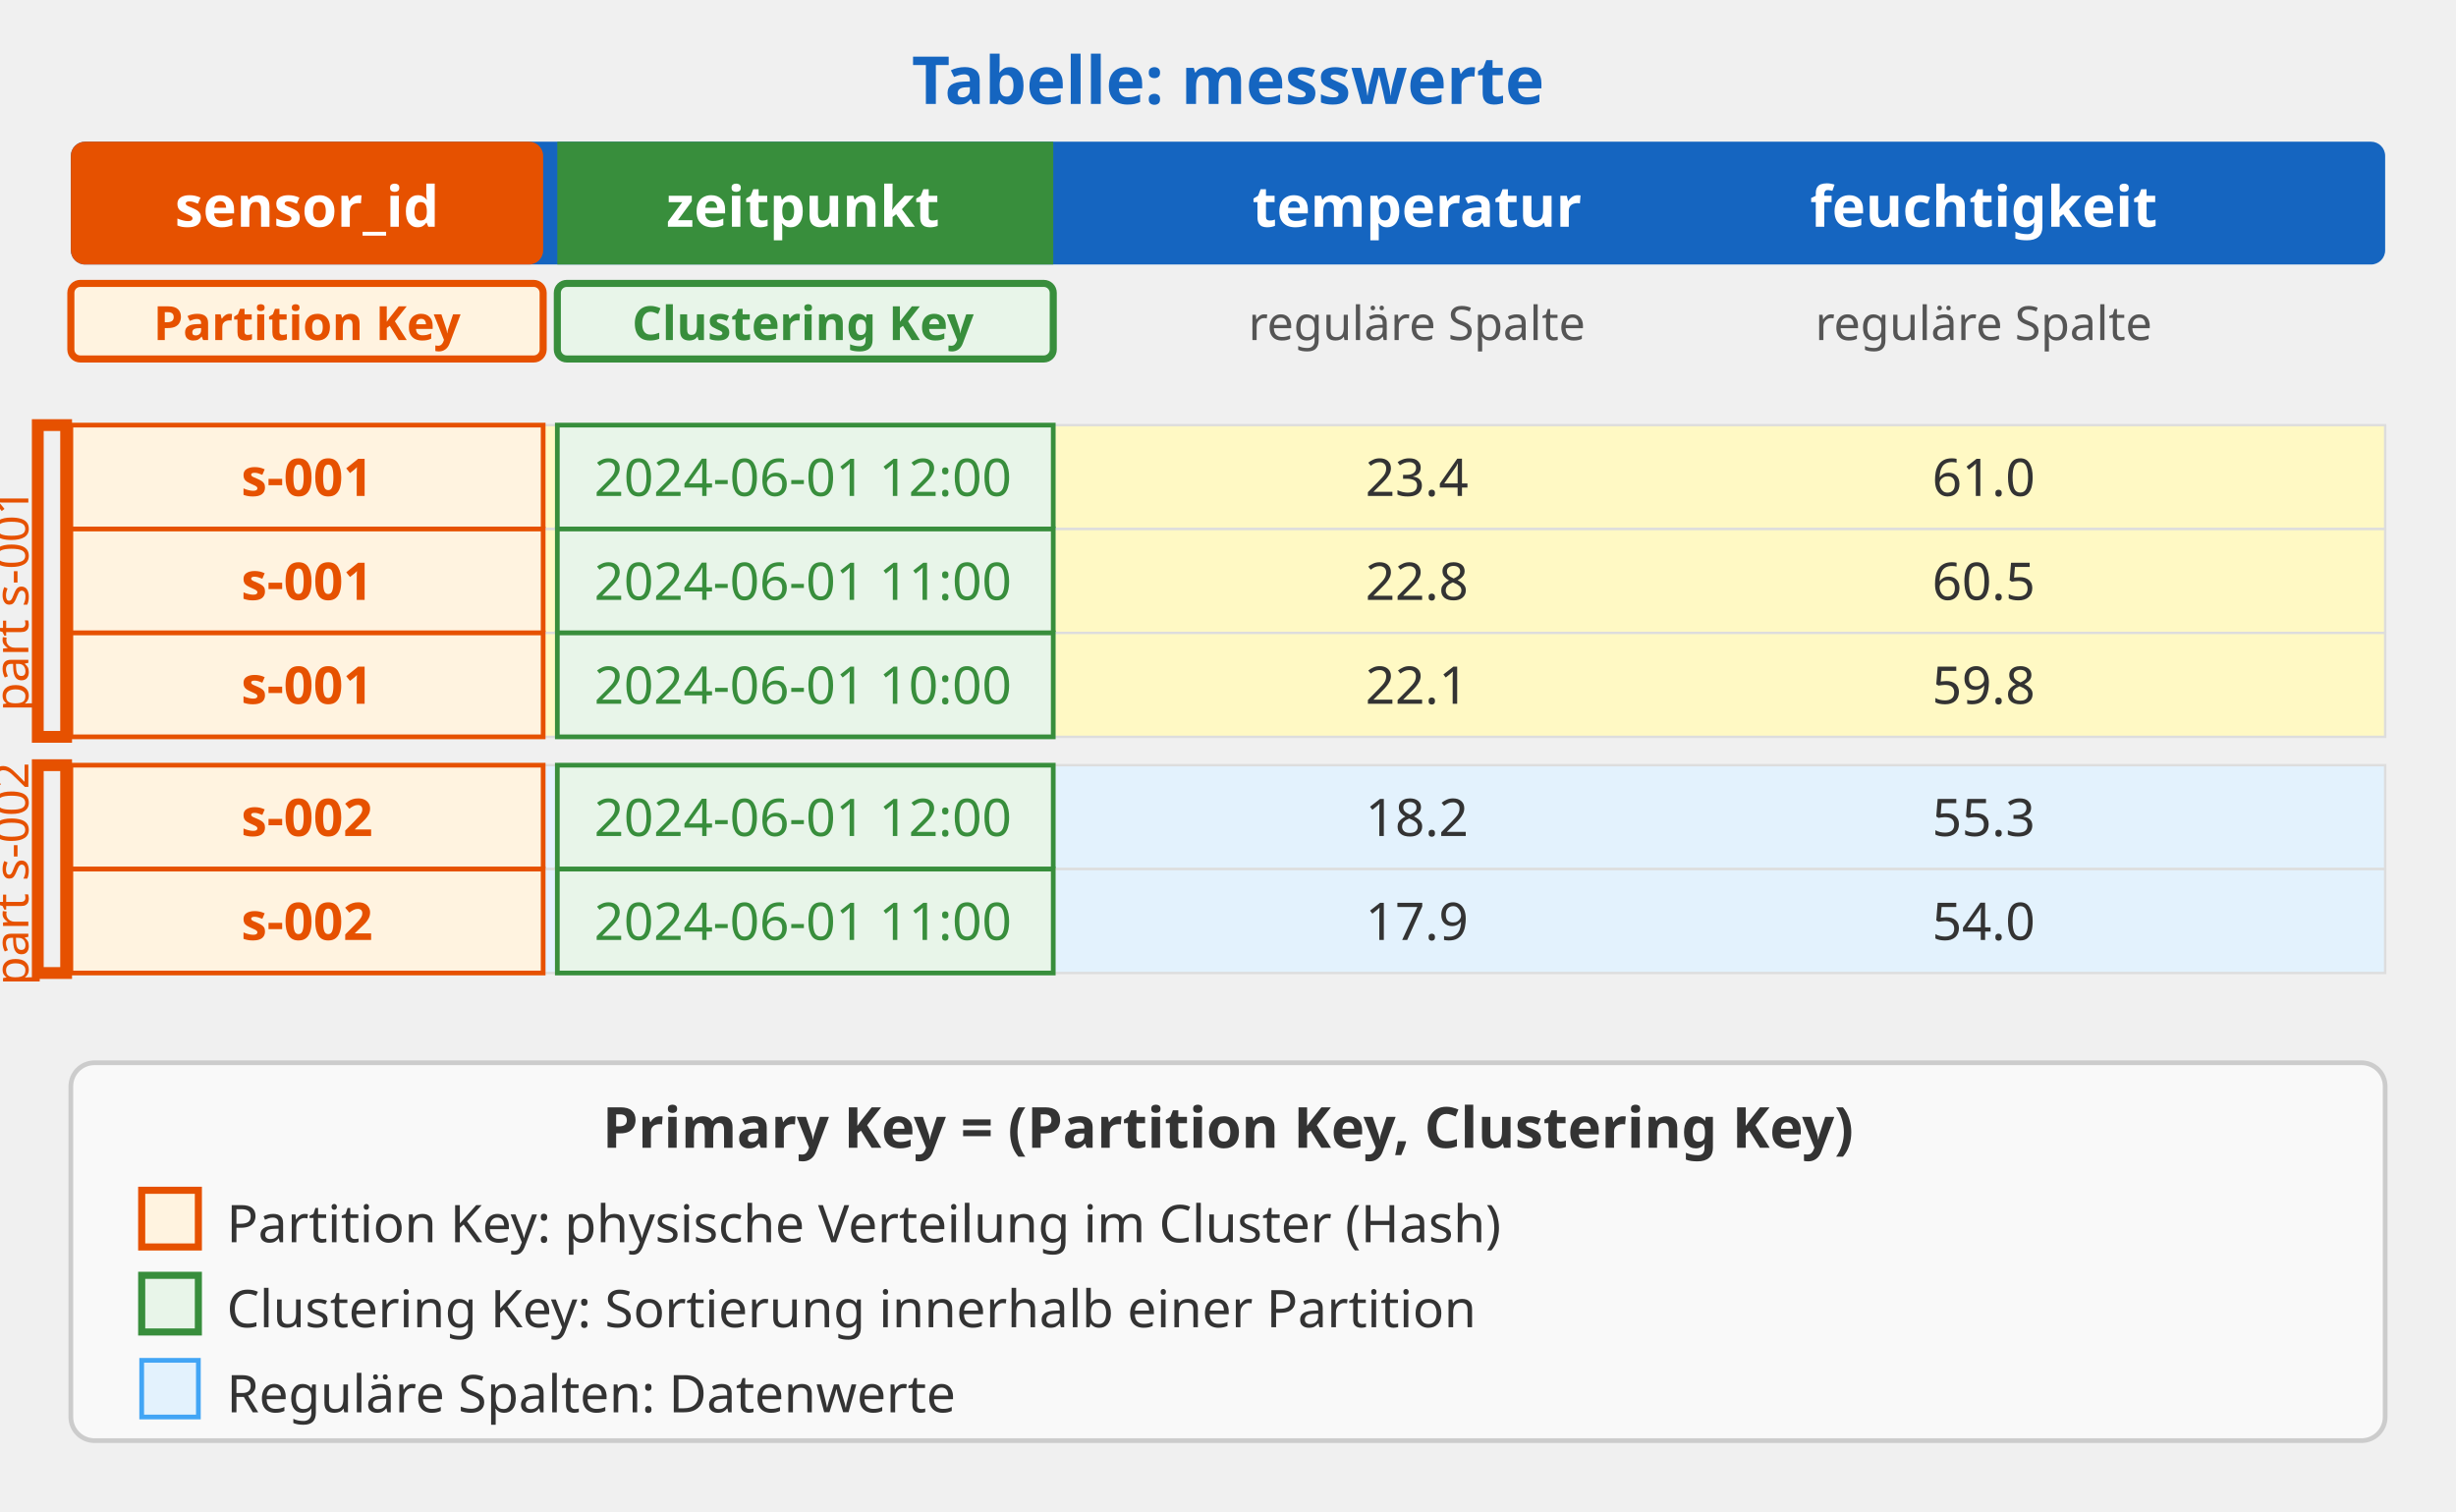
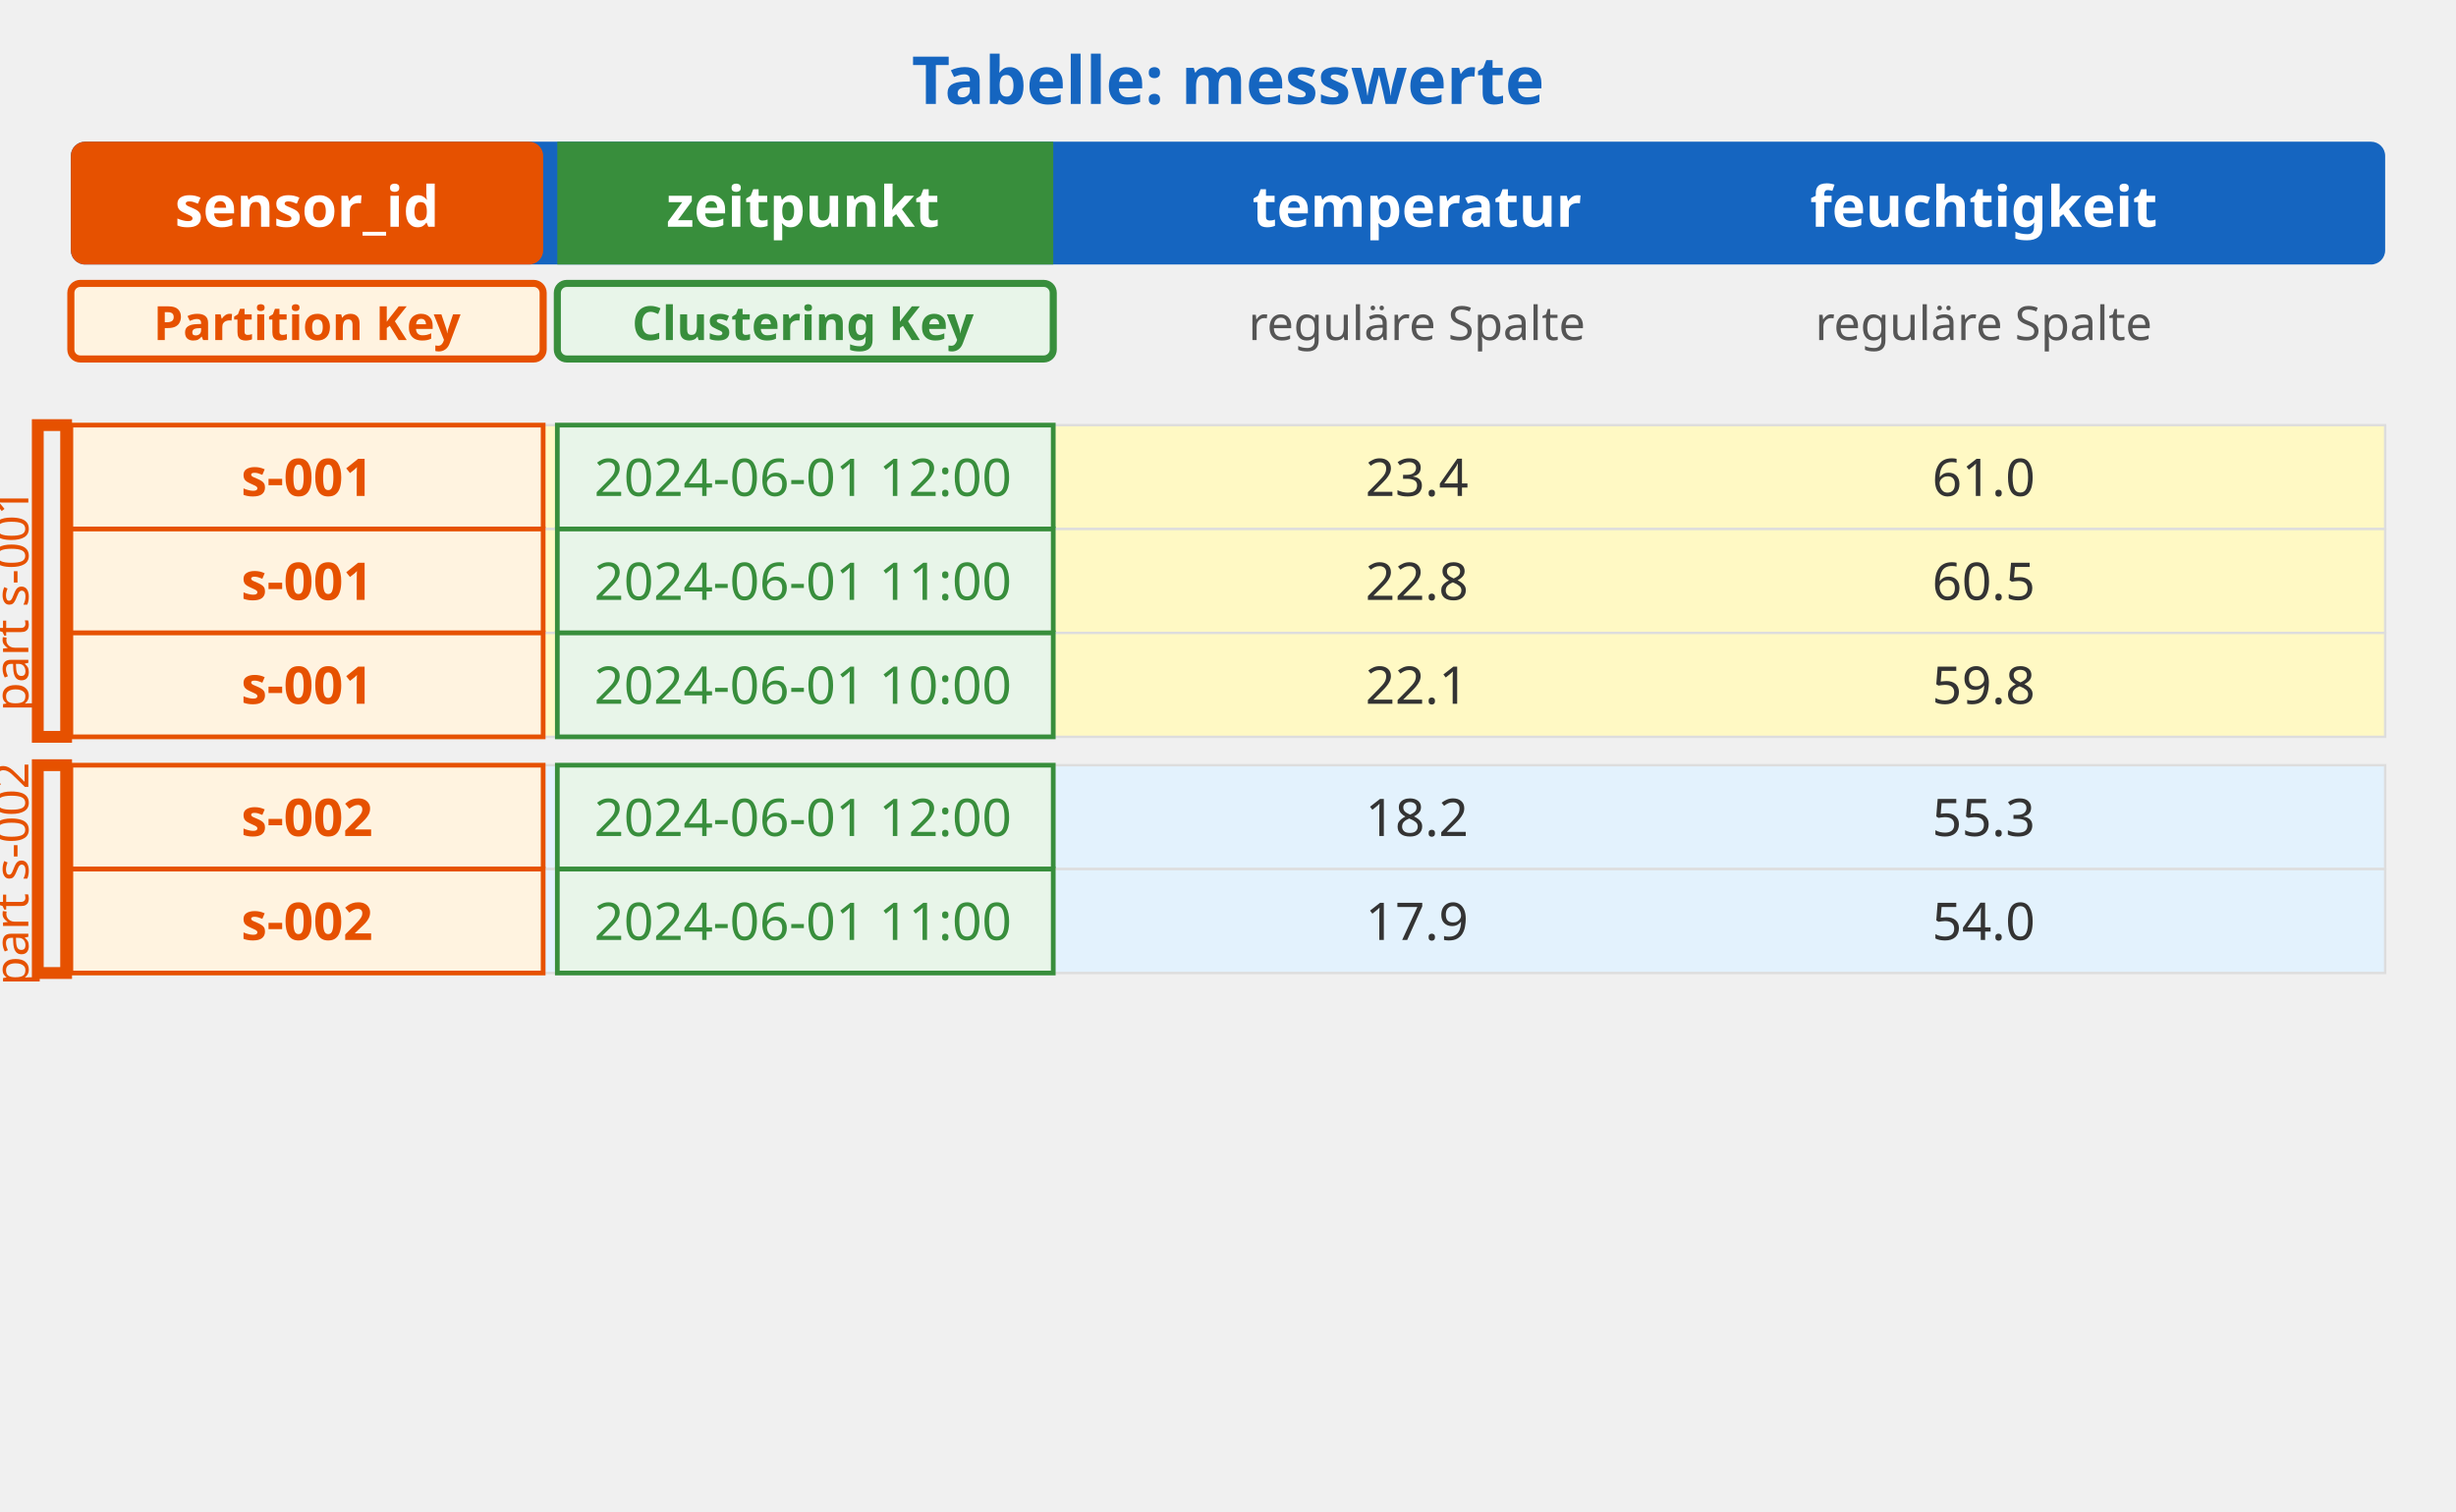
<svg xmlns="http://www.w3.org/2000/svg" viewBox="0 0 520 320" font-family="sans-serif" font-size="12">
  <defs>
    <marker id="arr" markerWidth="10" markerHeight="7" refX="9" refY="3.5" orient="auto">
      <polygon points="0 0, 10 3.5, 0 7" fill="#555" />
    </marker>
  </defs>
  <text x="260" y="22" text-anchor="middle" font-size="14" font-weight="bold" fill="#1565C0">Tabelle: messwerte</text>
  <rect x="15" y="30" width="490" height="26" rx="3" fill="#1565C0" />
  <rect x="15" y="30" width="100" height="26" rx="3" fill="#E65100" />
  <text x="65" y="48" text-anchor="middle" font-size="12" font-weight="bold" fill="white">sensor_id</text>
  <rect x="118" y="30" width="105" height="26" rx="0" fill="#388E3C" />
  <text x="170" y="48" text-anchor="middle" font-size="12" font-weight="bold" fill="white">zeitpunkt</text>
  <text x="300" y="48" text-anchor="middle" font-size="12" font-weight="bold" fill="white">temperatur</text>
  <text x="420" y="48" text-anchor="middle" font-size="12" font-weight="bold" fill="white">feuchtigkeit</text>
  <rect x="15" y="60" width="100" height="16" rx="2" fill="#FFF3E0" stroke="#E65100" stroke-width="1.5" />
  <text x="65" y="72" text-anchor="middle" font-size="10" fill="#E65100" font-weight="bold">Partition Key</text>
  <rect x="118" y="60" width="105" height="16" rx="2" fill="#E8F5E9" stroke="#388E3C" stroke-width="1.5" />
  <text x="170" y="72" text-anchor="middle" font-size="10" fill="#388E3C" font-weight="bold">Clustering Key</text>
  <text x="300" y="72" text-anchor="middle" font-size="10" fill="#555">reguläre Spalte</text>
  <text x="420" y="72" text-anchor="middle" font-size="10" fill="#555">reguläre Spalte</text>
  <rect x="8" y="90" width="6" height="66" fill="none" stroke="#E65100" stroke-width="2.5" />
  <text x="6" y="127" text-anchor="middle" font-size="10" fill="#E65100" transform="rotate(-90,6,127)">part s-001</text>
  <rect x="15" y="90" width="490" height="22" rx="0" fill="#FFF9C4" stroke="#ddd" stroke-width="0.5" />
  <rect x="15" y="90" width="100" height="22" rx="0" fill="#FFF3E0" stroke="#E65100" stroke-width="1" />
  <text x="65" y="105" text-anchor="middle" font-size="11" font-weight="bold" fill="#E65100">s-001</text>
  <rect x="118" y="90" width="105" height="22" rx="0" fill="#E8F5E9" stroke="#388E3C" stroke-width="1" />
  <text x="170" y="105" text-anchor="middle" font-size="11" fill="#388E3C">2024-06-01 12:00</text>
  <text x="300" y="105" text-anchor="middle" font-size="11" fill="#333">23.4</text>
  <text x="420" y="105" text-anchor="middle" font-size="11" fill="#333">61.0</text>
  <rect x="15" y="112" width="490" height="22" rx="0" fill="#FFF9C4" stroke="#ddd" stroke-width="0.5" />
  <rect x="15" y="112" width="100" height="22" rx="0" fill="#FFF3E0" stroke="#E65100" stroke-width="1" />
  <text x="65" y="127" text-anchor="middle" font-size="11" font-weight="bold" fill="#E65100">s-001</text>
  <rect x="118" y="112" width="105" height="22" rx="0" fill="#E8F5E9" stroke="#388E3C" stroke-width="1" />
  <text x="170" y="127" text-anchor="middle" font-size="11" fill="#388E3C">2024-06-01 11:00</text>
  <text x="300" y="127" text-anchor="middle" font-size="11" fill="#333">22.8</text>
  <text x="420" y="127" text-anchor="middle" font-size="11" fill="#333">60.5</text>
  <rect x="15" y="134" width="490" height="22" rx="0" fill="#FFF9C4" stroke="#ddd" stroke-width="0.5" />
  <rect x="15" y="134" width="100" height="22" rx="0" fill="#FFF3E0" stroke="#E65100" stroke-width="1" />
  <text x="65" y="149" text-anchor="middle" font-size="11" font-weight="bold" fill="#E65100">s-001</text>
  <rect x="118" y="134" width="105" height="22" rx="0" fill="#E8F5E9" stroke="#388E3C" stroke-width="1" />
  <text x="170" y="149" text-anchor="middle" font-size="11" fill="#388E3C">2024-06-01 10:00</text>
  <text x="300" y="149" text-anchor="middle" font-size="11" fill="#333">22.1</text>
  <text x="420" y="149" text-anchor="middle" font-size="11" fill="#333">59.8</text>
  <rect x="8" y="162" width="6" height="44" fill="none" stroke="#E65100" stroke-width="2.5" />
  <text x="6" y="185" text-anchor="middle" font-size="10" fill="#E65100" transform="rotate(-90,6,185)">part s-002</text>
  <rect x="15" y="162" width="490" height="22" rx="0" fill="#E3F2FD" stroke="#ddd" stroke-width="0.5" />
  <rect x="15" y="162" width="100" height="22" rx="0" fill="#FFF3E0" stroke="#E65100" stroke-width="1" />
  <text x="65" y="177" text-anchor="middle" font-size="11" font-weight="bold" fill="#E65100">s-002</text>
  <rect x="118" y="162" width="105" height="22" rx="0" fill="#E8F5E9" stroke="#388E3C" stroke-width="1" />
  <text x="170" y="177" text-anchor="middle" font-size="11" fill="#388E3C">2024-06-01 12:00</text>
  <text x="300" y="177" text-anchor="middle" font-size="11" fill="#333">18.2</text>
  <text x="420" y="177" text-anchor="middle" font-size="11" fill="#333">55.3</text>
  <rect x="15" y="184" width="490" height="22" rx="0" fill="#E3F2FD" stroke="#ddd" stroke-width="0.5" />
  <rect x="15" y="184" width="100" height="22" rx="0" fill="#FFF3E0" stroke="#E65100" stroke-width="1" />
  <text x="65" y="199" text-anchor="middle" font-size="11" font-weight="bold" fill="#E65100">s-002</text>
  <rect x="118" y="184" width="105" height="22" rx="0" fill="#E8F5E9" stroke="#388E3C" stroke-width="1" />
  <text x="170" y="199" text-anchor="middle" font-size="11" fill="#388E3C">2024-06-01 11:00</text>
  <text x="300" y="199" text-anchor="middle" font-size="11" fill="#333">17.9</text>
  <text x="420" y="199" text-anchor="middle" font-size="11" fill="#333">54.0</text>
-   <rect x="15" y="225" width="490" height="80" rx="5" fill="#F9F9F9" stroke="#CCC" stroke-width="1" />
-   <text x="260" y="243" text-anchor="middle" font-size="12" font-weight="bold" fill="#333">Primary Key = (Partition Key, Clustering Key)</text>
-   <rect x="30" y="252" width="12" height="12" fill="#FFF3E0" stroke="#E65100" stroke-width="1.5" />
-   <text x="48" y="263" font-size="11" fill="#333">Partition Key: physische Verteilung im Cluster (Hash)</text>
-   <rect x="30" y="270" width="12" height="12" fill="#E8F5E9" stroke="#388E3C" stroke-width="1.5" />
-   <text x="48" y="281" font-size="11" fill="#333">Clustering Key: Sortierung innerhalb einer Partition</text>
-   <rect x="30" y="288" width="12" height="12" fill="#E3F2FD" stroke="#42A5F5" stroke-width="1" />
-   <text x="48" y="299" font-size="11" fill="#333">Reguläre Spalten: Datenwerte</text>
</svg>
